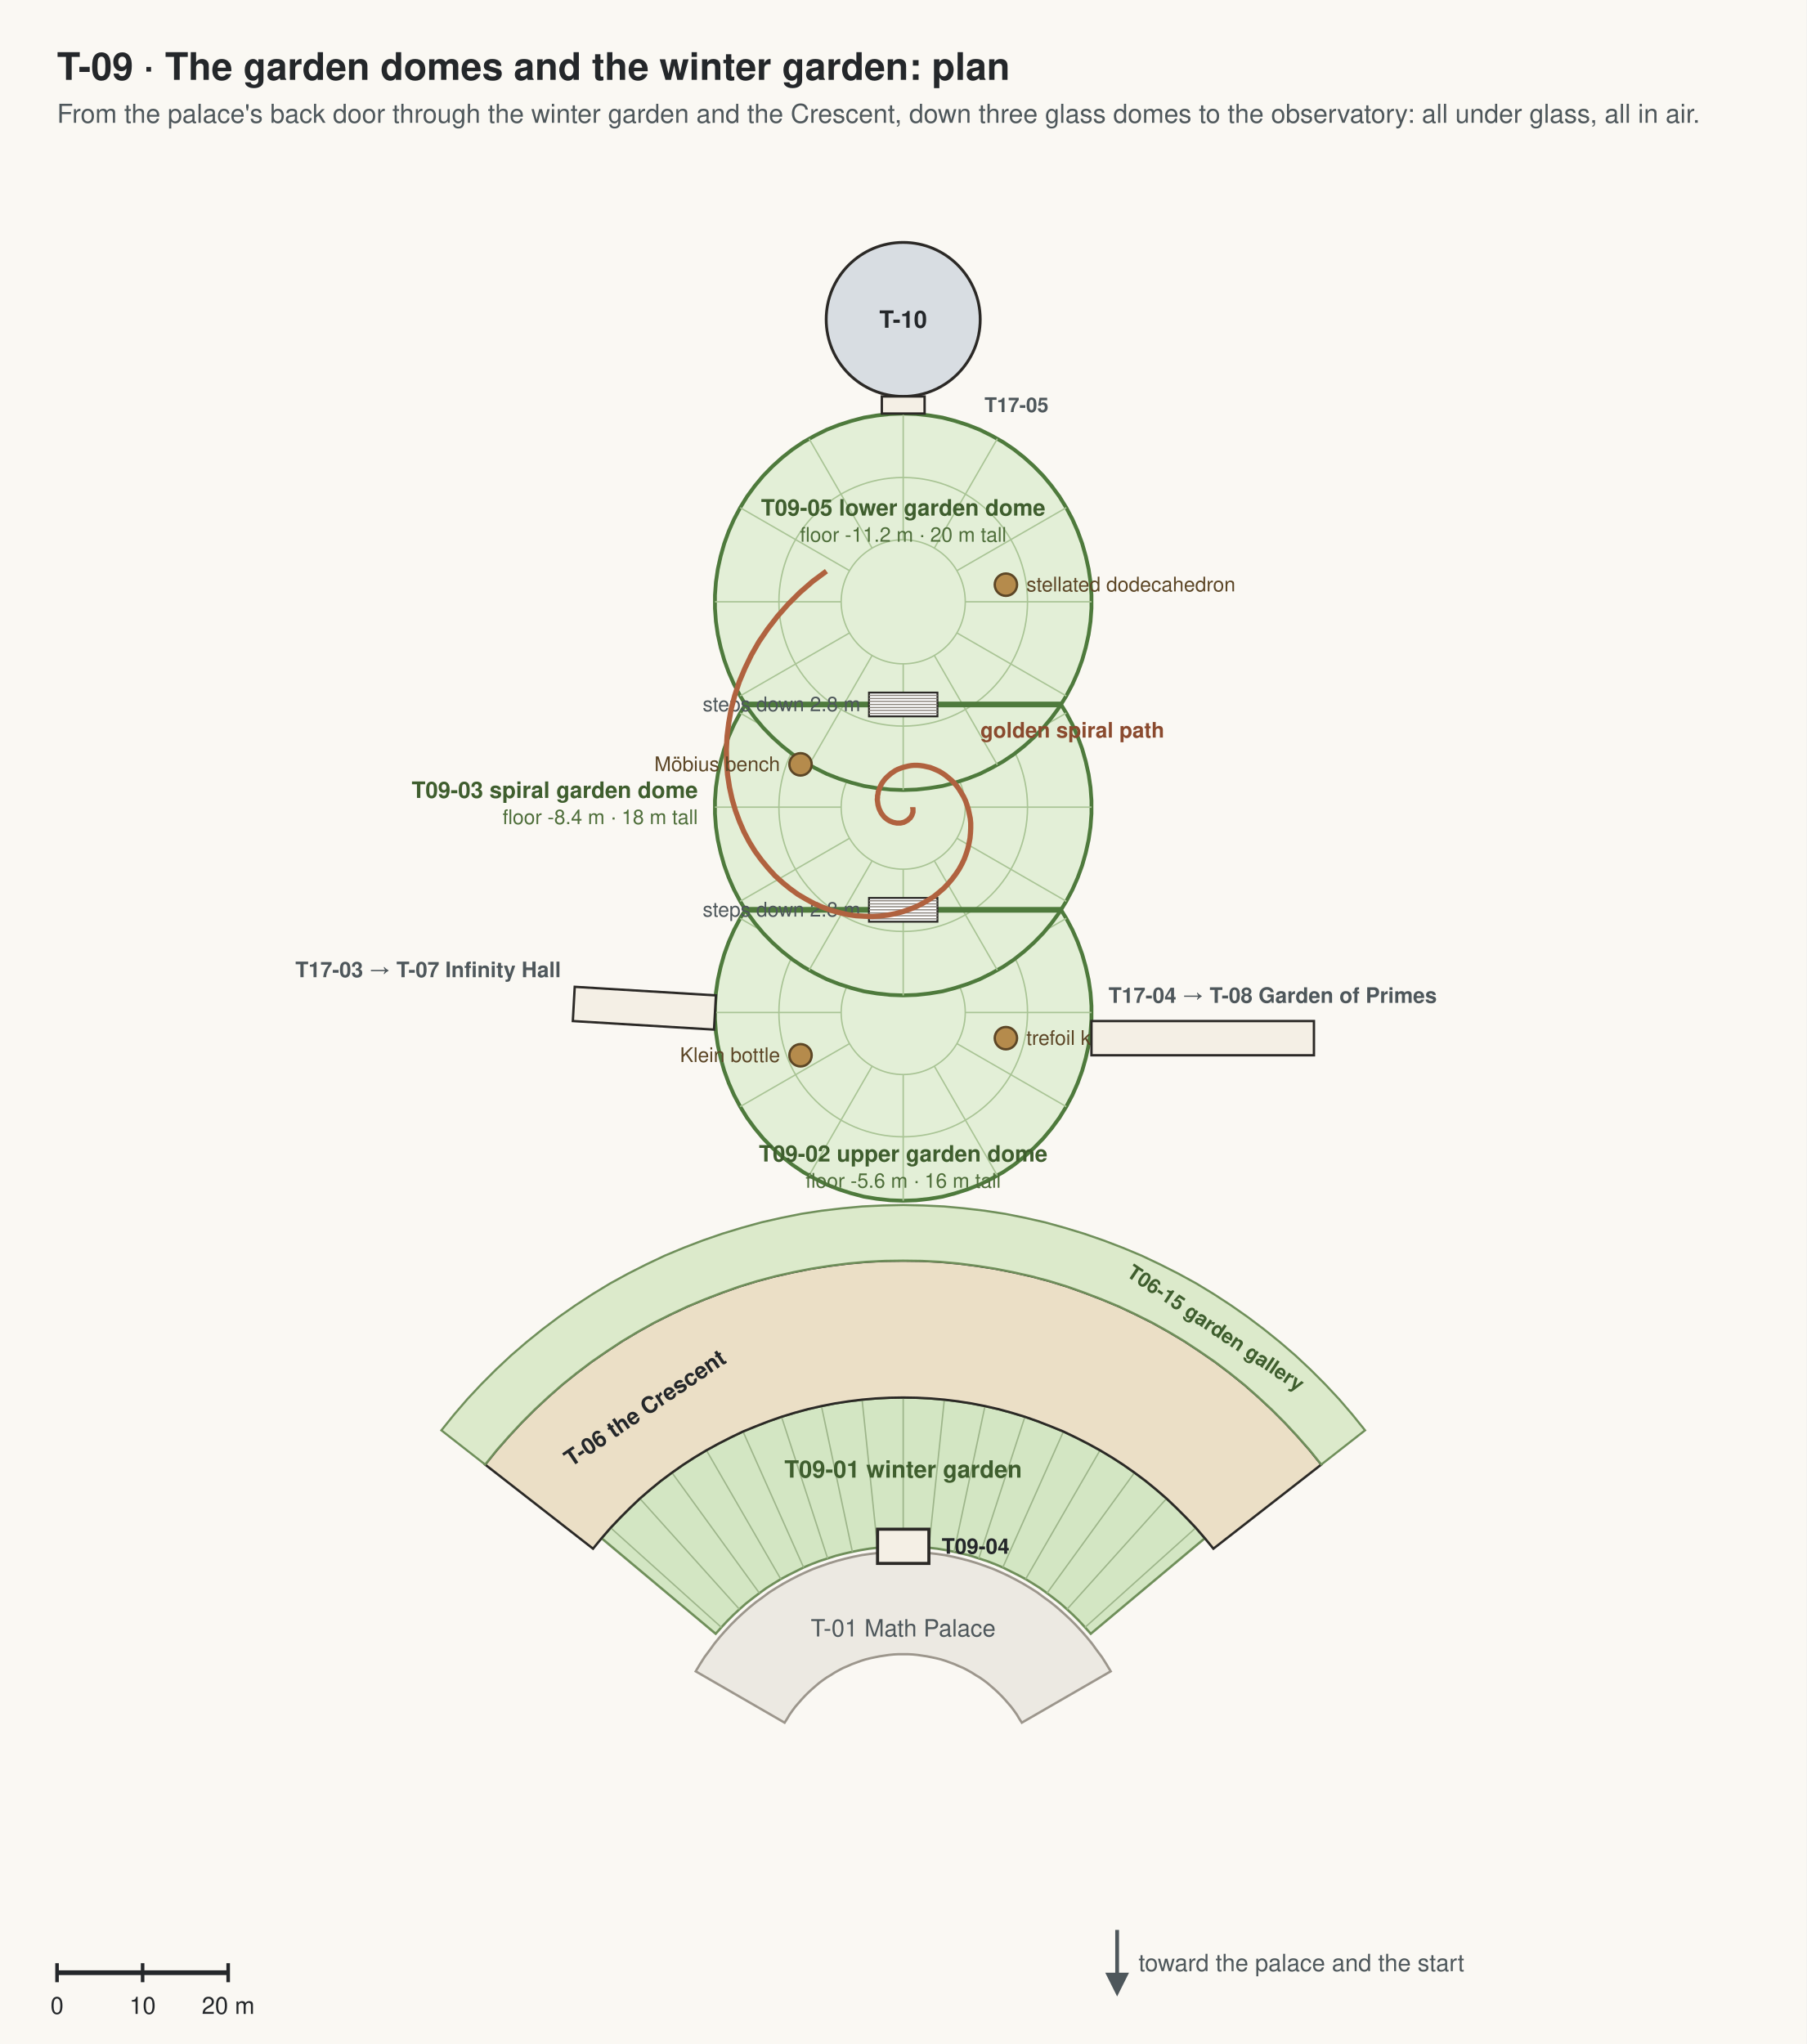
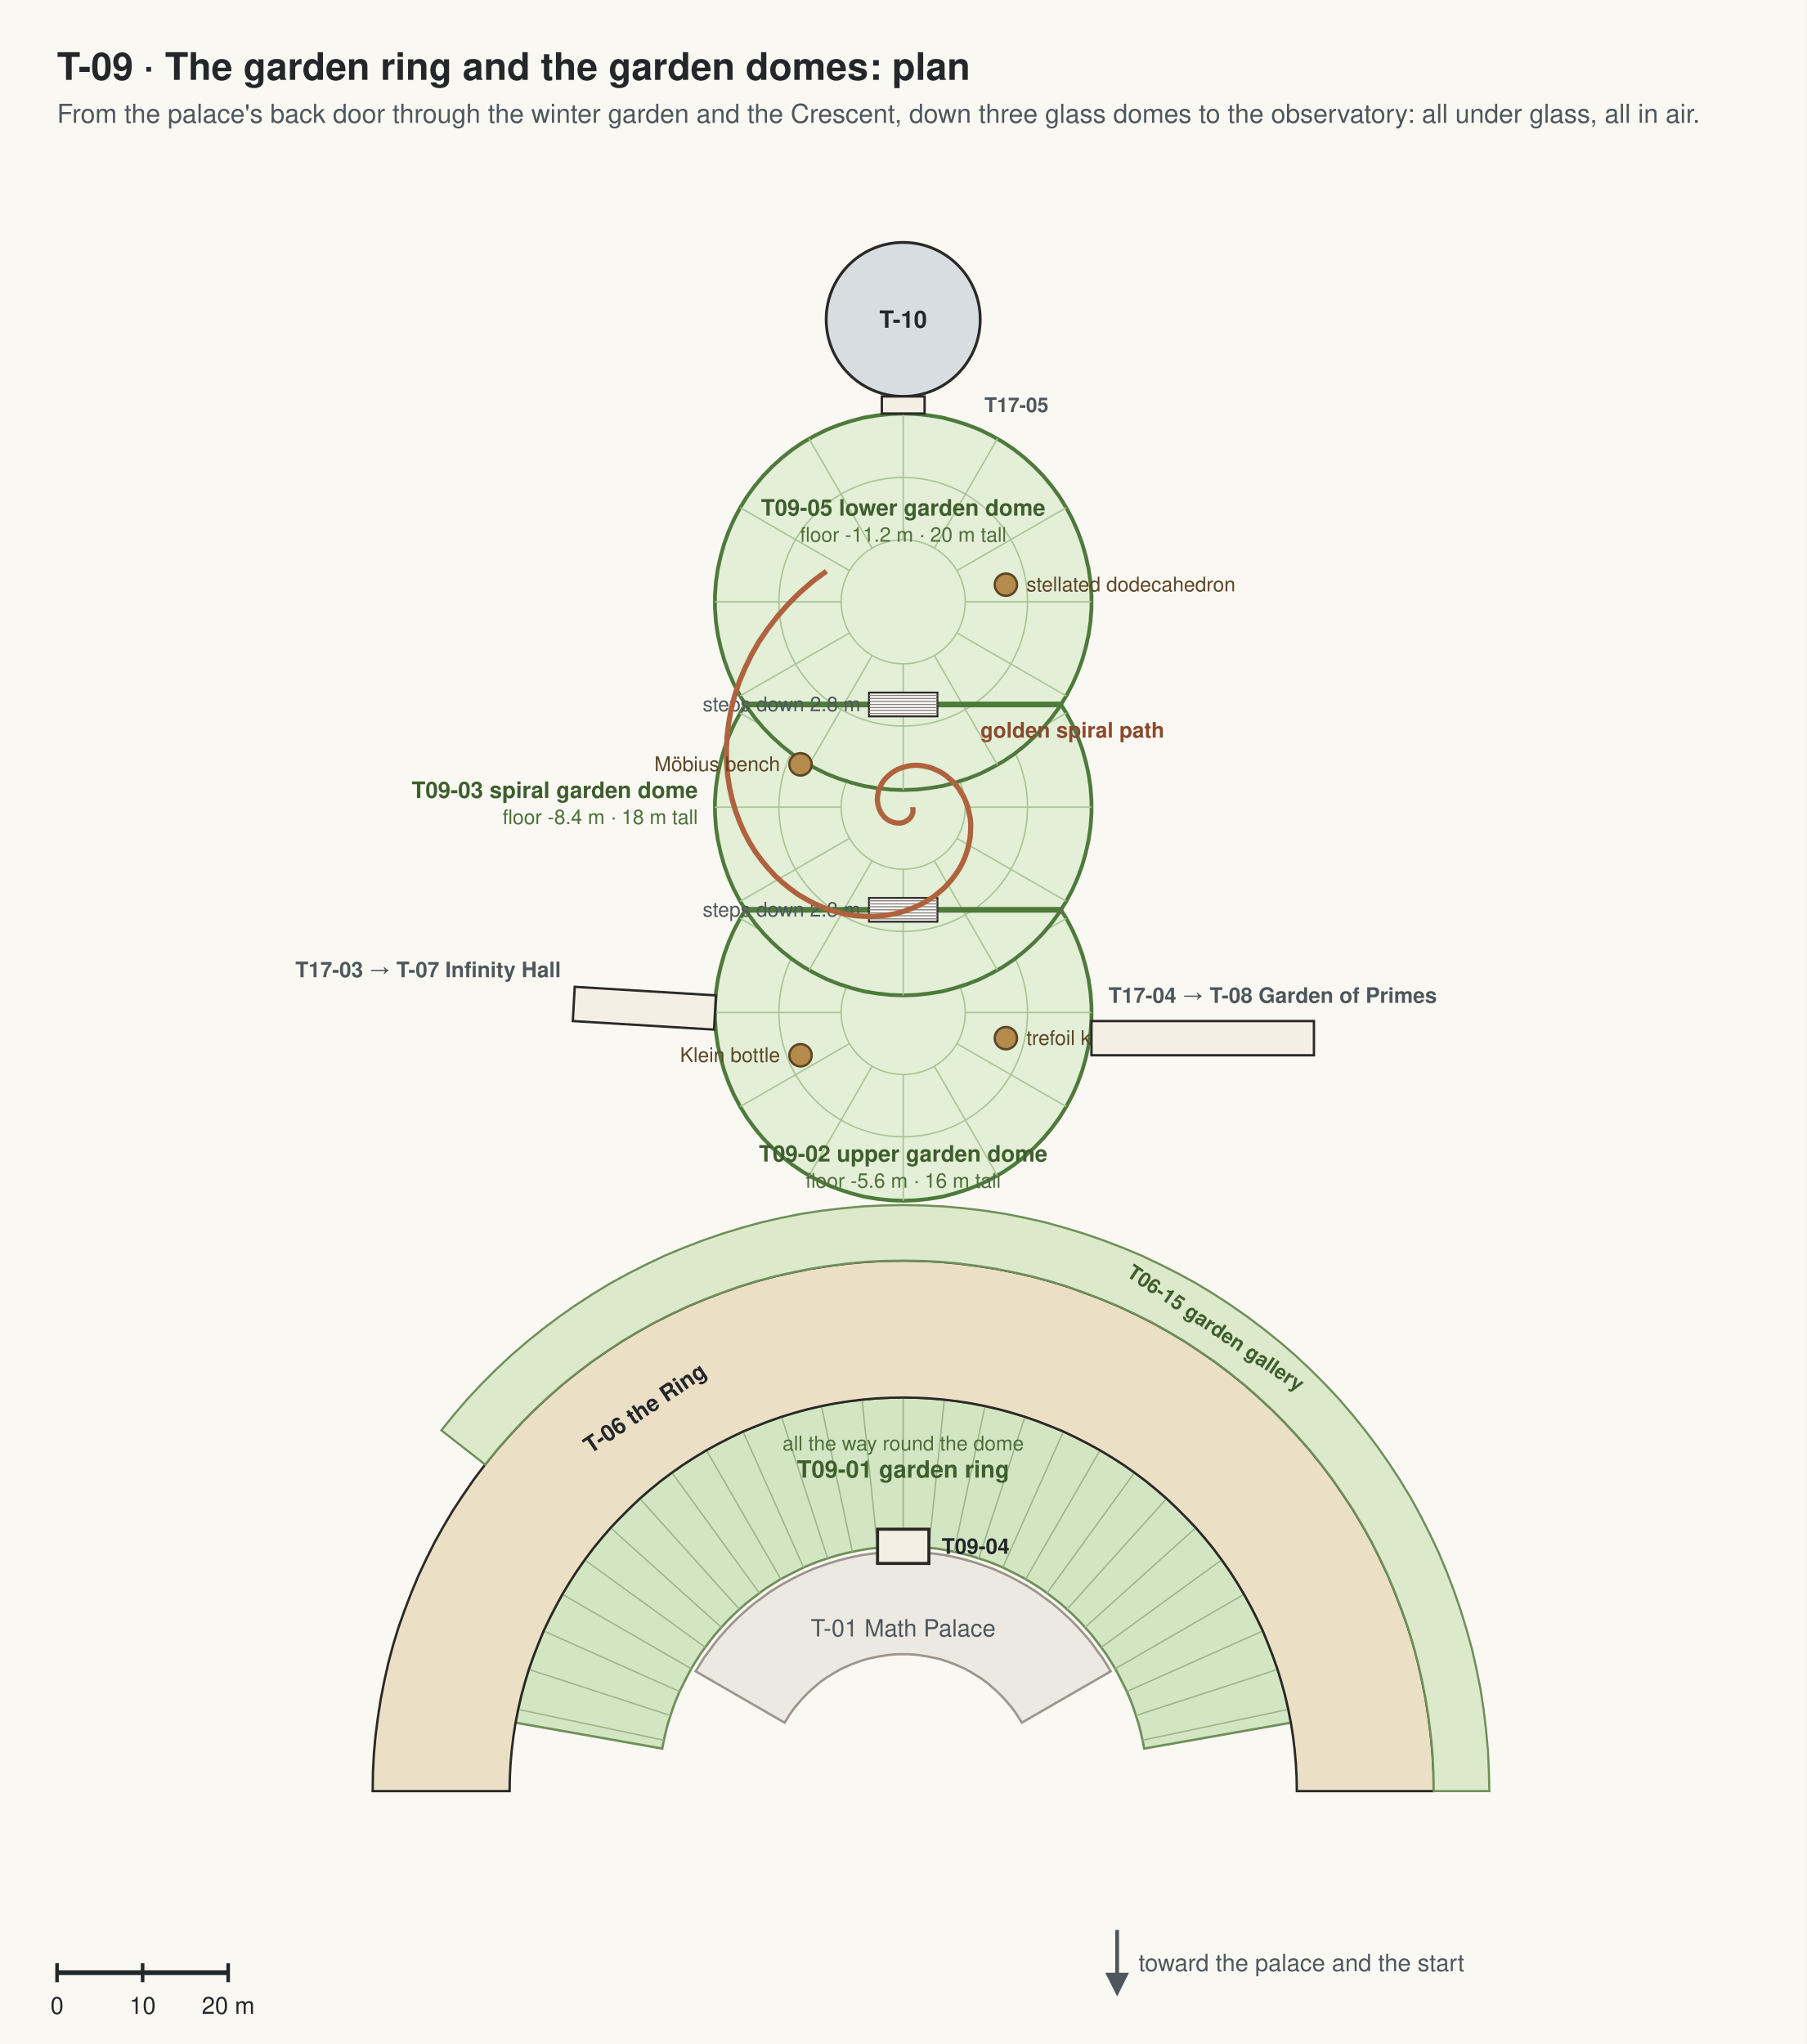
<svg xmlns="http://www.w3.org/2000/svg" viewBox="0 0 760 860" width="760" height="860" font-family="Helvetica, Arial, sans-serif">
  <rect width="760" height="860" fill="#FAF8F3" />
-   <text x="24.0" y="28.0" font-size="16.0" font-weight="700" fill="#24272A" text-anchor="start" dominant-baseline="middle">T-09 · The garden domes and the winter garden: plan</text>
+   <text x="24.0" y="28.0" font-size="16.0" font-weight="700" fill="#24272A" text-anchor="start" dominant-baseline="middle">T-09 · The garden ring and the garden domes: plan</text>
  <text x="24.0" y="48.0" font-size="11.0" font-weight="400" fill="#4E575B" text-anchor="start" dominant-baseline="middle">From the palace's back door through the winter garden and the Crescent, down three glass domes to the observatory: all under glass, all in air.</text>
  <polygon points="292.7,703.2 294.5,700.2 296.4,697.2 298.5,694.4 300.6,691.5 302.8,688.8 305.1,686.2 307.5,683.6 310.0,681.1 312.6,678.7 315.2,676.4 317.9,674.2 320.8,672.1 323.6,670.0 326.6,668.1 329.6,666.3 332.7,664.6 335.8,663.0 339.0,661.5 342.2,660.1 345.5,658.9 348.9,657.7 352.2,656.7 355.6,655.8 359.0,655.0 362.5,654.3 366.0,653.8 369.5,653.4 373.0,653.0 376.5,652.9 380.0,652.8 383.5,652.9 387.0,653.0 390.5,653.4 394.0,653.8 397.5,654.3 401.0,655.0 404.4,655.8 407.8,656.7 411.1,657.7 414.5,658.9 417.8,660.1 421.0,661.5 424.2,663.0 427.3,664.6 430.4,666.3 433.4,668.1 436.4,670.0 439.2,672.1 442.1,674.2 444.8,676.4 447.4,678.7 450.0,681.1 452.5,683.6 454.9,686.2 457.2,688.8 459.4,691.5 461.5,694.4 463.6,697.2 465.5,700.2 467.3,703.2 429.9,724.8 428.8,723.1 427.8,721.4 426.6,719.7 425.4,718.1 424.1,716.6 422.8,715.1 421.4,713.6 420.0,712.2 418.5,710.8 417.0,709.5 415.5,708.2 413.9,707.0 412.2,705.8 410.5,704.8 408.8,703.7 407.0,702.7 405.3,701.8 403.4,701.0 401.6,700.2 399.7,699.5 397.8,698.8 395.9,698.2 393.9,697.7 392.0,697.3 390.0,696.9 388.0,696.6 386.0,696.3 384.0,696.1 382.0,696.0 380.0,696.0 378.0,696.0 376.0,696.1 374.0,696.3 372.0,696.6 370.0,696.9 368.0,697.3 366.1,697.7 364.1,698.2 362.2,698.8 360.3,699.5 358.4,700.2 356.6,701.0 354.7,701.8 353.0,702.7 351.2,703.7 349.5,704.8 347.8,705.8 346.1,707.0 344.5,708.2 343.0,709.5 341.5,710.8 340.0,712.2 338.6,713.6 337.2,715.1 335.9,716.6 334.6,718.1 333.4,719.7 332.2,721.4 331.2,723.1 330.1,724.8" fill="#ECE9E2" stroke="#9C968C" stroke-width="1.0" />
  <text x="380.0" y="685.2" font-size="10.0" font-weight="400" fill="#4E575B" text-anchor="middle" dominant-baseline="middle">T-01 Math Palace</text>
-   <polygon points="253.1,647.2 256.9,642.8 260.9,638.6 265.0,634.5 269.2,630.5 273.6,626.7 278.0,623.1 282.7,619.6 287.4,616.3 292.2,613.2 297.2,610.2 302.3,607.4 307.4,604.8 312.6,602.3 318.0,600.1 323.4,598.0 328.8,596.1 334.4,594.4 339.9,592.9 345.6,591.6 351.2,590.5 357.0,589.6 362.7,588.9 368.4,588.4 374.2,588.1 380.0,588.0 385.8,588.1 391.6,588.4 397.3,588.9 403.0,589.6 408.8,590.5 414.4,591.6 420.1,592.9 425.6,594.4 431.2,596.1 436.6,598.0 442.0,600.1 447.4,602.3 452.6,604.8 457.7,607.4 462.8,610.2 467.8,613.2 472.6,616.3 477.3,619.6 482.0,623.1 486.4,626.7 490.8,630.5 495.0,634.5 499.1,638.6 503.1,642.8 506.9,647.2 458.9,687.4 456.5,684.7 454.1,682.1 451.5,679.5 448.9,677.1 446.2,674.7 443.4,672.5 440.5,670.3 437.6,668.2 434.6,666.3 431.5,664.4 428.3,662.7 425.1,661.1 421.9,659.5 418.6,658.1 415.2,656.8 411.8,655.7 408.4,654.6 404.9,653.7 401.4,652.9 397.9,652.2 394.3,651.6 390.8,651.2 387.2,650.9 383.6,650.7 380.0,650.6 376.4,650.7 372.8,650.9 369.2,651.2 365.7,651.6 362.1,652.2 358.6,652.9 355.1,653.7 351.6,654.6 348.2,655.7 344.8,656.8 341.4,658.1 338.1,659.5 334.9,661.1 331.7,662.7 328.5,664.4 325.4,666.3 322.4,668.2 319.5,670.3 316.6,672.5 313.8,674.7 311.1,677.1 308.5,679.5 305.9,682.1 303.5,684.7 301.1,687.4" fill="#D3E6C3" stroke="#6F8F5A" stroke-width="1.0" />
+   <polygon points="216.9,724.8 218.0,719.2 219.3,713.5 220.8,708.0 222.5,702.4 224.4,697.0 226.5,691.6 228.7,686.2 231.2,681.0 233.8,675.9 236.6,670.8 239.6,665.8 242.7,661.0 246.0,656.3 249.5,651.6 253.1,647.2 256.9,642.8 260.9,638.6 265.0,634.5 269.2,630.5 273.6,626.7 278.0,623.1 282.7,619.6 287.4,616.3 292.2,613.2 297.2,610.2 302.3,607.4 307.4,604.8 312.6,602.3 318.0,600.1 323.4,598.0 328.8,596.1 334.4,594.4 339.9,592.9 345.6,591.6 351.2,590.5 357.0,589.6 362.7,588.9 368.4,588.4 374.2,588.1 380.0,588.0 385.8,588.1 391.6,588.4 397.3,588.9 403.0,589.6 408.8,590.5 414.4,591.6 420.1,592.9 425.6,594.4 431.2,596.1 436.6,598.0 442.0,600.1 447.4,602.3 452.6,604.8 457.7,607.4 462.8,610.2 467.8,613.2 472.6,616.3 477.3,619.6 482.0,623.1 486.4,626.7 490.8,630.5 495.0,634.5 499.1,638.6 503.1,642.8 506.9,647.2 510.5,651.6 514.0,656.3 517.3,661.0 520.4,665.8 523.4,670.8 526.2,675.9 528.8,681.0 531.3,686.2 533.5,691.6 535.6,697.0 537.5,702.4 539.2,708.0 540.7,713.5 542.0,719.2 543.1,724.8 481.4,735.7 480.7,732.2 479.9,728.7 479.0,725.2 477.9,721.8 476.8,718.4 475.5,715.0 474.1,711.7 472.5,708.5 470.9,705.3 469.2,702.1 467.3,699.0 465.4,696.0 463.3,693.1 461.1,690.2 458.9,687.4 456.5,684.7 454.1,682.1 451.5,679.5 448.9,677.1 446.2,674.7 443.4,672.5 440.5,670.3 437.6,668.2 434.6,666.3 431.5,664.4 428.3,662.7 425.1,661.1 421.9,659.5 418.6,658.1 415.2,656.8 411.8,655.7 408.4,654.6 404.9,653.7 401.4,652.9 397.9,652.2 394.3,651.6 390.8,651.2 387.2,650.9 383.6,650.7 380.0,650.6 376.4,650.7 372.8,650.9 369.2,651.2 365.7,651.6 362.1,652.2 358.6,652.9 355.1,653.7 351.6,654.6 348.2,655.7 344.8,656.8 341.4,658.1 338.1,659.5 334.9,661.1 331.7,662.7 328.5,664.4 325.4,666.3 322.4,668.2 319.5,670.3 316.6,672.5 313.8,674.7 311.1,677.1 308.5,679.5 305.9,682.1 303.5,684.7 301.1,687.4 298.9,690.2 296.7,693.1 294.6,696.0 292.7,699.0 290.8,702.1 289.1,705.3 287.5,708.5 285.9,711.7 284.5,715.0 283.2,718.4 282.1,721.8 281.0,725.2 280.1,728.7 279.3,732.2 278.6,735.7" fill="#D3E6C3" stroke="#6F8F5A" stroke-width="1.0" />
+   <polyline points="279.3,732.2 218.0,719.2" fill="none" stroke="#9DB58A" stroke-width="0.6" stroke-linecap="butt" />
+   <polyline points="282.1,721.8 222.5,702.4" fill="none" stroke="#9DB58A" stroke-width="0.6" stroke-linecap="butt" />
+   <polyline points="285.9,711.7 228.7,686.2" fill="none" stroke="#9DB58A" stroke-width="0.6" stroke-linecap="butt" />
+   <polyline points="290.8,702.1 236.6,670.8" fill="none" stroke="#9DB58A" stroke-width="0.6" stroke-linecap="butt" />
+   <polyline points="296.7,693.1 246.0,656.3" fill="none" stroke="#9DB58A" stroke-width="0.6" stroke-linecap="butt" />
  <polyline points="303.5,684.7 256.9,642.8" fill="none" stroke="#9DB58A" stroke-width="0.6" stroke-linecap="butt" />
  <polyline points="311.1,677.1 269.2,630.5" fill="none" stroke="#9DB58A" stroke-width="0.6" stroke-linecap="butt" />
  <polyline points="319.5,670.3 282.7,619.6" fill="none" stroke="#9DB58A" stroke-width="0.6" stroke-linecap="butt" />
  <polyline points="328.5,664.4 297.2,610.2" fill="none" stroke="#9DB58A" stroke-width="0.6" stroke-linecap="butt" />
  <polyline points="338.1,659.5 312.6,602.3" fill="none" stroke="#9DB58A" stroke-width="0.6" stroke-linecap="butt" />
  <polyline points="348.2,655.7 328.8,596.1" fill="none" stroke="#9DB58A" stroke-width="0.6" stroke-linecap="butt" />
  <polyline points="358.6,652.9 345.6,591.6" fill="none" stroke="#9DB58A" stroke-width="0.6" stroke-linecap="butt" />
  <polyline points="369.2,651.2 362.7,588.9" fill="none" stroke="#9DB58A" stroke-width="0.6" stroke-linecap="butt" />
  <polyline points="380.0,650.6 380.0,588.0" fill="none" stroke="#9DB58A" stroke-width="0.6" stroke-linecap="butt" />
  <polyline points="390.8,651.2 397.3,588.9" fill="none" stroke="#9DB58A" stroke-width="0.6" stroke-linecap="butt" />
  <polyline points="401.4,652.9 414.4,591.6" fill="none" stroke="#9DB58A" stroke-width="0.6" stroke-linecap="butt" />
  <polyline points="411.8,655.7 431.2,596.1" fill="none" stroke="#9DB58A" stroke-width="0.6" stroke-linecap="butt" />
  <polyline points="421.9,659.5 447.4,602.3" fill="none" stroke="#9DB58A" stroke-width="0.6" stroke-linecap="butt" />
  <polyline points="431.5,664.4 462.8,610.2" fill="none" stroke="#9DB58A" stroke-width="0.6" stroke-linecap="butt" />
  <polyline points="440.5,670.3 477.3,619.6" fill="none" stroke="#9DB58A" stroke-width="0.6" stroke-linecap="butt" />
  <polyline points="448.9,677.1 490.8,630.5" fill="none" stroke="#9DB58A" stroke-width="0.6" stroke-linecap="butt" />
  <polyline points="456.5,684.7 503.1,642.8" fill="none" stroke="#9DB58A" stroke-width="0.6" stroke-linecap="butt" />
-   <text x="380.0" y="618.2" font-size="10.0" font-weight="700" fill="#3F5E2E" text-anchor="middle" dominant-baseline="middle">T09-01 winter garden</text>
-   <polygon points="204.1,616.2 209.0,610.1 214.1,604.3 219.4,598.6 225.0,593.0 230.7,587.7 236.5,582.6 242.6,577.7 248.8,573.0 255.2,568.6 261.7,564.3 268.4,560.3 275.2,556.5 282.2,553.0 289.2,549.7 296.4,546.7 303.7,543.9 311.0,541.3 318.5,539.0 326.0,537.0 333.6,535.3 341.2,533.8 348.9,532.6 356.7,531.6 364.4,530.9 372.2,530.5 380.0,530.4 387.8,530.5 395.6,530.9 403.3,531.6 411.1,532.6 418.8,533.8 426.4,535.3 434.0,537.0 441.5,539.0 449.0,541.3 456.3,543.9 463.6,546.7 470.8,549.7 477.8,553.0 484.8,556.5 491.6,560.3 498.3,564.3 504.8,568.6 511.2,573.0 517.4,577.7 523.5,582.6 529.3,587.7 535.0,593.0 540.6,598.6 545.9,604.3 551.0,610.1 555.9,616.2 510.5,651.6 506.9,647.2 503.1,642.8 499.1,638.6 495.0,634.5 490.8,630.5 486.4,626.7 482.0,623.1 477.3,619.6 472.6,616.3 467.8,613.2 462.8,610.2 457.7,607.4 452.6,604.8 447.4,602.3 442.0,600.1 436.6,598.0 431.2,596.1 425.6,594.4 420.1,592.9 414.4,591.6 408.8,590.5 403.0,589.6 397.3,588.9 391.6,588.4 385.8,588.1 380.0,588.0 374.2,588.1 368.4,588.4 362.7,588.9 357.0,589.6 351.2,590.5 345.6,591.6 339.9,592.9 334.4,594.4 328.8,596.1 323.4,598.0 318.0,600.1 312.6,602.3 307.4,604.8 302.3,607.4 297.2,610.2 292.2,613.2 287.4,616.3 282.7,619.6 278.0,623.1 273.6,626.7 269.2,630.5 265.0,634.5 260.9,638.6 256.9,642.8 253.1,647.2 249.5,651.6" fill="#EBDFC6" stroke="#2B2926" stroke-width="1.0" />
-   <text x="271.3" y="592.4" font-size="9.5" font-weight="700" fill="#24272A" text-anchor="middle" dominant-baseline="middle" transform="rotate(-34.0 271.3 592.4)">T-06 the Crescent</text>
-   <polygon points="185.7,601.8 191.1,595.1 196.7,588.6 202.6,582.3 208.7,576.2 215.0,570.3 221.5,564.7 228.2,559.3 235.1,554.1 242.1,549.2 249.3,544.5 256.7,540.0 264.2,535.9 271.9,532.0 279.7,528.3 287.6,525.0 295.7,521.9 303.8,519.1 312.0,516.6 320.3,514.3 328.7,512.4 337.2,510.7 345.7,509.4 354.2,508.4 362.8,507.6 371.4,507.2 380.0,507.0 388.6,507.2 397.2,507.6 405.8,508.4 414.3,509.4 422.8,510.7 431.3,512.4 439.7,514.3 448.0,516.6 456.2,519.1 464.3,521.9 472.4,525.0 480.3,528.3 488.1,532.0 495.8,535.9 503.3,540.0 510.7,544.5 517.9,549.2 524.9,554.1 531.8,559.3 538.5,564.7 545.0,570.3 551.3,576.2 557.4,582.3 563.3,588.6 568.9,595.1 574.3,601.8 555.9,616.2 551.0,610.1 545.9,604.3 540.6,598.6 535.0,593.0 529.3,587.7 523.5,582.6 517.4,577.7 511.2,573.0 504.8,568.6 498.3,564.3 491.6,560.3 484.8,556.5 477.8,553.0 470.8,549.7 463.6,546.7 456.3,543.9 449.0,541.3 441.5,539.0 434.0,537.0 426.4,535.3 418.8,533.8 411.1,532.6 403.3,531.6 395.6,530.9 387.8,530.5 380.0,530.4 372.2,530.5 364.4,530.9 356.7,531.6 348.9,532.6 341.2,533.8 333.6,535.3 326.0,537.0 318.5,539.0 311.0,541.3 303.7,543.9 296.4,546.7 289.2,549.7 282.2,553.0 275.2,556.5 268.4,560.3 261.7,564.3 255.2,568.6 248.8,573.0 242.6,577.7 236.5,582.6 230.7,587.7 225.0,593.0 219.4,598.6 214.1,604.3 209.0,610.1 204.1,616.2" fill="#DCEACB" stroke="#6F8F5A" stroke-width="0.9" />
+   <polyline points="463.3,693.1 514.0,656.3" fill="none" stroke="#9DB58A" stroke-width="0.6" stroke-linecap="butt" />
+   <polyline points="469.2,702.1 523.4,670.8" fill="none" stroke="#9DB58A" stroke-width="0.6" stroke-linecap="butt" />
+   <polyline points="474.1,711.7 531.3,686.2" fill="none" stroke="#9DB58A" stroke-width="0.6" stroke-linecap="butt" />
+   <polyline points="477.9,721.8 537.5,702.4" fill="none" stroke="#9DB58A" stroke-width="0.6" stroke-linecap="butt" />
+   <polyline points="480.7,732.2 542.0,719.2" fill="none" stroke="#9DB58A" stroke-width="0.6" stroke-linecap="butt" />
+   <text x="380.0" y="618.2" font-size="10.0" font-weight="700" fill="#3F5E2E" text-anchor="middle" dominant-baseline="middle">T09-01 garden ring</text>
+   <text x="380.0" y="607.4" font-size="8.5" font-weight="400" fill="#4E6E3A" text-anchor="middle" dominant-baseline="middle">all the way round the dome</text>
+   <polygon points="156.8,753.6 156.9,745.8 157.3,738.0 158.0,730.3 159.0,722.5 160.2,714.8 161.7,707.2 163.4,699.6 165.4,692.1 167.7,684.6 170.3,677.3 173.1,670.0 176.1,662.8 179.4,655.8 182.9,648.8 186.7,642.0 190.7,635.3 195.0,628.8 199.4,622.4 204.1,616.2 209.0,610.1 214.1,604.3 219.4,598.6 225.0,593.0 230.7,587.7 236.5,582.6 242.6,577.7 248.8,573.0 255.2,568.6 261.7,564.3 268.4,560.3 275.2,556.5 282.2,553.0 289.2,549.7 296.4,546.7 303.7,543.9 311.0,541.3 318.5,539.0 326.0,537.0 333.6,535.3 341.2,533.8 348.9,532.6 356.7,531.6 364.4,530.9 372.2,530.5 380.0,530.4 387.8,530.5 395.6,530.9 403.3,531.6 411.1,532.6 418.8,533.8 426.4,535.3 434.0,537.0 441.5,539.0 449.0,541.3 456.3,543.9 463.6,546.7 470.8,549.7 477.8,553.0 484.8,556.5 491.6,560.3 498.3,564.3 504.8,568.6 511.2,573.0 517.4,577.7 523.5,582.6 529.3,587.7 535.0,593.0 540.6,598.6 545.9,604.3 551.0,610.1 555.9,616.2 560.6,622.4 565.0,628.8 569.3,635.3 573.3,642.0 577.1,648.8 580.6,655.8 583.9,662.8 586.9,670.0 589.7,677.3 592.3,684.6 594.6,692.1 596.6,699.6 598.3,707.2 599.8,714.8 601.0,722.5 602.0,730.3 602.7,738.0 603.1,745.8 603.2,753.6 545.6,753.6 545.5,747.8 545.2,742.0 544.7,736.3 544.0,730.6 543.1,724.8 542.0,719.2 540.7,713.5 539.2,708.0 537.5,702.4 535.6,697.0 533.5,691.6 531.3,686.2 528.8,681.0 526.2,675.9 523.4,670.8 520.4,665.8 517.3,661.0 514.0,656.3 510.5,651.6 506.9,647.2 503.1,642.8 499.1,638.6 495.0,634.5 490.8,630.5 486.4,626.7 482.0,623.1 477.3,619.6 472.6,616.3 467.8,613.2 462.8,610.2 457.7,607.4 452.6,604.8 447.4,602.3 442.0,600.1 436.6,598.0 431.2,596.1 425.6,594.4 420.1,592.9 414.4,591.6 408.8,590.5 403.0,589.6 397.3,588.9 391.6,588.4 385.8,588.1 380.0,588.0 374.2,588.1 368.4,588.4 362.7,588.9 357.0,589.6 351.2,590.5 345.6,591.6 339.9,592.9 334.4,594.4 328.8,596.1 323.4,598.0 318.0,600.1 312.6,602.3 307.4,604.8 302.3,607.4 297.2,610.2 292.2,613.2 287.4,616.3 282.7,619.6 278.0,623.1 273.6,626.7 269.2,630.5 265.0,634.5 260.9,638.6 256.9,642.8 253.1,647.2 249.5,651.6 246.0,656.3 242.7,661.0 239.6,665.8 236.6,670.8 233.8,675.9 231.2,681.0 228.7,686.2 226.5,691.6 224.4,697.0 222.5,702.4 220.8,708.0 219.3,713.5 218.0,719.2 216.9,724.8 216.0,730.6 215.3,736.3 214.8,742.0 214.5,747.8 214.4,753.6" fill="#EBDFC6" stroke="#2B2926" stroke-width="1.0" />
+   <text x="271.3" y="592.4" font-size="9.5" font-weight="700" fill="#24272A" text-anchor="middle" dominant-baseline="middle" transform="rotate(-34.0 271.3 592.4)">T-06 the Ring</text>
+   <polygon points="185.7,601.8 191.1,595.1 196.7,588.6 202.6,582.3 208.7,576.2 215.0,570.3 221.5,564.7 228.2,559.3 235.1,554.1 242.1,549.2 249.3,544.5 256.7,540.0 264.2,535.9 271.9,532.0 279.7,528.3 287.6,525.0 295.7,521.9 303.8,519.1 312.0,516.6 320.3,514.3 328.7,512.4 337.2,510.7 345.7,509.4 354.2,508.4 362.8,507.6 371.4,507.2 380.0,507.0 388.6,507.2 397.2,507.6 405.8,508.4 414.3,509.4 422.8,510.7 431.3,512.4 439.7,514.3 448.0,516.6 456.2,519.1 464.3,521.9 472.4,525.0 480.3,528.3 488.1,532.0 495.8,535.9 503.3,540.0 510.7,544.5 517.9,549.2 524.9,554.1 531.8,559.3 538.5,564.7 545.0,570.3 551.3,576.2 557.4,582.3 563.3,588.6 568.9,595.1 574.3,601.8 579.5,608.7 584.4,615.7 589.1,622.9 593.6,630.3 597.7,637.8 601.6,645.5 605.3,653.3 608.6,661.2 611.7,669.3 614.5,677.4 617.0,685.6 619.3,693.9 621.2,702.3 622.9,710.8 624.2,719.3 625.2,727.8 626.0,736.4 626.4,745.0 626.6,753.6 603.2,753.6 603.1,745.8 602.7,738.0 602.0,730.3 601.0,722.5 599.8,714.8 598.3,707.2 596.6,699.6 594.6,692.1 592.3,684.6 589.7,677.3 586.9,670.0 583.9,662.8 580.6,655.8 577.1,648.8 573.3,642.0 569.3,635.3 565.0,628.8 560.6,622.4 555.9,616.2 551.0,610.1 545.9,604.3 540.6,598.6 535.0,593.0 529.3,587.7 523.5,582.6 517.4,577.7 511.2,573.0 504.8,568.6 498.3,564.3 491.6,560.3 484.8,556.5 477.8,553.0 470.8,549.7 463.6,546.7 456.3,543.9 449.0,541.3 441.5,539.0 434.0,537.0 426.4,535.3 418.8,533.8 411.1,532.6 403.3,531.6 395.6,530.9 387.8,530.5 380.0,530.4 372.2,530.5 364.4,530.9 356.7,531.6 348.9,532.6 341.2,533.8 333.6,535.3 326.0,537.0 318.5,539.0 311.0,541.3 303.7,543.9 296.4,546.7 289.2,549.7 282.2,553.0 275.2,556.5 268.4,560.3 261.7,564.3 255.2,568.6 248.8,573.0 242.6,577.7 236.5,582.6 230.7,587.7 225.0,593.0 219.4,598.6 214.1,604.3 209.0,610.1 204.1,616.2" fill="#DCEACB" stroke="#6F8F5A" stroke-width="0.9" />
  <text x="511.5" y="558.7" font-size="8.5" font-weight="700" fill="#3F5E2E" text-anchor="middle" dominant-baseline="middle" transform="rotate(34.0 511.5 558.7)">T06-15 garden gallery</text>
  <polygon points="369.2,657.8 390.8,657.8 390.8,643.4 369.2,643.4" fill="#F4EFE5" stroke="#2B2926" stroke-width="1.3" />
  <text x="396.2" y="650.6" font-size="9.0" font-weight="700" fill="#24272A" text-anchor="start" dominant-baseline="middle">T09-04</text>
  <polygon points="380.0,505.2 385.5,505.0 391.0,504.4 396.5,503.5 401.8,502.1 407.1,500.4 412.2,498.4 417.2,495.9 422.0,493.2 426.6,490.1 430.9,486.7 435.0,483.0 438.9,479.0 442.4,474.8 445.7,470.3 448.6,465.6 451.2,460.7 453.4,455.7 455.3,450.5 456.8,445.2 458.0,439.8 458.8,434.3 459.2,428.8 459.2,423.2 458.8,417.7 458.0,412.2 456.8,406.8 455.3,401.5 453.4,396.3 451.2,391.3 448.6,386.4 445.7,381.7 442.4,377.2 438.9,373.0 435.0,369.0 430.9,365.3 426.6,361.9 422.0,358.8 417.2,356.1 412.2,353.6 407.1,351.6 401.8,349.9 396.5,348.5 391.0,347.6 385.5,347.0 380.0,346.8 374.5,347.0 369.0,347.6 363.5,348.5 358.2,349.9 352.9,351.6 347.8,353.6 342.8,356.1 338.0,358.8 333.4,361.9 329.1,365.3 325.0,369.0 321.1,373.0 317.6,377.2 314.3,381.7 311.4,386.4 308.8,391.3 306.6,396.3 304.7,401.5 303.2,406.8 302.0,412.2 301.2,417.7 300.8,423.2 300.8,428.8 301.2,434.3 302.0,439.8 303.2,445.2 304.7,450.5 306.6,455.7 308.8,460.7 311.4,465.6 314.3,470.3 317.6,474.8 321.1,479.0 325.0,483.0 329.1,486.7 333.4,490.1 338.0,493.2 342.8,495.9 347.8,498.4 352.9,500.4 358.2,502.1 363.5,503.5 369.0,504.4 374.5,505.0" fill="#E3EFD7" stroke="#4E7A3C" stroke-width="1.6" />
  <circle cx="380.0" cy="426.0" r="26.1" fill="none" stroke="#A9C495" stroke-width="0.6" />
  <circle cx="380.0" cy="426.0" r="52.3" fill="none" stroke="#A9C495" stroke-width="0.6" />
  <polyline points="380.0,452.1 380.0,505.2" fill="none" stroke="#A9C495" stroke-width="0.6" stroke-linecap="butt" />
  <polyline points="393.1,448.6 419.6,494.6" fill="none" stroke="#A9C495" stroke-width="0.6" stroke-linecap="butt" />
  <polyline points="402.6,439.1 448.6,465.6" fill="none" stroke="#A9C495" stroke-width="0.6" stroke-linecap="butt" />
  <polyline points="406.1,426.0 459.2,426.0" fill="none" stroke="#A9C495" stroke-width="0.6" stroke-linecap="butt" />
  <polyline points="402.6,412.9 448.6,386.4" fill="none" stroke="#A9C495" stroke-width="0.6" stroke-linecap="butt" />
  <polyline points="393.1,403.4 419.6,357.4" fill="none" stroke="#A9C495" stroke-width="0.6" stroke-linecap="butt" />
  <polyline points="380.0,399.9 380.0,346.8" fill="none" stroke="#A9C495" stroke-width="0.6" stroke-linecap="butt" />
  <polyline points="366.9,403.4 340.4,357.4" fill="none" stroke="#A9C495" stroke-width="0.6" stroke-linecap="butt" />
  <polyline points="357.4,412.9 311.4,386.4" fill="none" stroke="#A9C495" stroke-width="0.6" stroke-linecap="butt" />
  <polyline points="353.9,426.0 300.8,426.0" fill="none" stroke="#A9C495" stroke-width="0.6" stroke-linecap="butt" />
  <polyline points="357.4,439.1 311.4,465.6" fill="none" stroke="#A9C495" stroke-width="0.6" stroke-linecap="butt" />
  <polyline points="366.9,448.6 340.4,494.6" fill="none" stroke="#A9C495" stroke-width="0.6" stroke-linecap="butt" />
  <text x="380.0" y="485.4" font-size="9.5" font-weight="700" fill="#3F5E2E" text-anchor="middle" dominant-baseline="middle">T09-02 upper garden dome</text>
  <text x="380.0" y="496.9" font-size="8.5" font-weight="400" fill="#4E6E3A" text-anchor="middle" dominant-baseline="middle">floor -5.6 m · 16 m tall</text>
  <polygon points="380.0,418.8 385.5,418.6 391.0,418.0 396.5,417.1 401.8,415.7 407.1,414.0 412.2,412.0 417.2,409.5 422.0,406.8 426.6,403.7 430.9,400.3 435.0,396.6 438.9,392.6 442.4,388.4 445.7,383.9 448.6,379.2 451.2,374.3 453.4,369.3 455.3,364.1 456.8,358.8 458.0,353.4 458.8,347.9 459.2,342.4 459.2,336.8 458.8,331.3 458.0,325.8 456.8,320.4 455.3,315.1 453.4,309.9 451.2,304.9 448.6,300.0 445.7,295.3 442.4,290.8 438.9,286.6 435.0,282.6 430.9,278.9 426.6,275.5 422.0,272.4 417.2,269.7 412.2,267.2 407.1,265.2 401.8,263.5 396.5,262.1 391.0,261.2 385.5,260.6 380.0,260.4 374.5,260.6 369.0,261.2 363.5,262.1 358.2,263.5 352.9,265.2 347.8,267.2 342.8,269.7 338.0,272.4 333.4,275.5 329.1,278.9 325.0,282.6 321.1,286.6 317.6,290.8 314.3,295.3 311.4,300.0 308.8,304.9 306.6,309.9 304.7,315.1 303.2,320.4 302.0,325.8 301.2,331.3 300.8,336.8 300.8,342.4 301.2,347.9 302.0,353.4 303.2,358.8 304.7,364.1 306.6,369.3 308.8,374.3 311.4,379.2 314.3,383.9 317.6,388.4 321.1,392.6 325.0,396.6 329.1,400.3 333.4,403.7 338.0,406.8 342.8,409.5 347.8,412.0 352.9,414.0 358.2,415.7 363.5,417.1 369.0,418.0 374.5,418.6" fill="#E3EFD7" stroke="#4E7A3C" stroke-width="1.6" />
  <circle cx="380.0" cy="339.6" r="26.1" fill="none" stroke="#A9C495" stroke-width="0.6" />
  <circle cx="380.0" cy="339.6" r="52.3" fill="none" stroke="#A9C495" stroke-width="0.6" />
  <polyline points="380.0,365.7 380.0,418.8" fill="none" stroke="#A9C495" stroke-width="0.6" stroke-linecap="butt" />
  <polyline points="393.1,362.2 419.6,408.2" fill="none" stroke="#A9C495" stroke-width="0.6" stroke-linecap="butt" />
  <polyline points="402.6,352.7 448.6,379.2" fill="none" stroke="#A9C495" stroke-width="0.6" stroke-linecap="butt" />
  <polyline points="406.1,339.6 459.2,339.6" fill="none" stroke="#A9C495" stroke-width="0.6" stroke-linecap="butt" />
  <polyline points="402.6,326.5 448.6,300.0" fill="none" stroke="#A9C495" stroke-width="0.6" stroke-linecap="butt" />
  <polyline points="393.1,317.0 419.6,271.0" fill="none" stroke="#A9C495" stroke-width="0.6" stroke-linecap="butt" />
  <polyline points="380.0,313.5 380.0,260.4" fill="none" stroke="#A9C495" stroke-width="0.6" stroke-linecap="butt" />
  <polyline points="366.9,317.0 340.4,271.0" fill="none" stroke="#A9C495" stroke-width="0.6" stroke-linecap="butt" />
  <polyline points="357.4,326.5 311.4,300.0" fill="none" stroke="#A9C495" stroke-width="0.6" stroke-linecap="butt" />
  <polyline points="353.9,339.6 300.8,339.6" fill="none" stroke="#A9C495" stroke-width="0.6" stroke-linecap="butt" />
  <polyline points="357.4,352.7 311.4,379.2" fill="none" stroke="#A9C495" stroke-width="0.6" stroke-linecap="butt" />
  <polyline points="366.9,362.2 340.4,408.2" fill="none" stroke="#A9C495" stroke-width="0.6" stroke-linecap="butt" />
  <text x="293.6" y="332.4" font-size="9.5" font-weight="700" fill="#3F5E2E" text-anchor="end" dominant-baseline="middle">T09-03 spiral garden dome</text>
  <text x="293.6" y="343.9" font-size="8.5" font-weight="400" fill="#4E6E3A" text-anchor="end" dominant-baseline="middle">floor -8.4 m · 18 m tall</text>
  <polygon points="380.0,332.4 385.5,332.2 391.0,331.6 396.5,330.7 401.8,329.3 407.1,327.6 412.2,325.6 417.2,323.1 422.0,320.4 426.6,317.3 430.9,313.9 435.0,310.2 438.9,306.2 442.4,302.0 445.7,297.5 448.6,292.8 451.2,287.9 453.4,282.9 455.3,277.7 456.8,272.4 458.0,267.0 458.8,261.5 459.2,256.0 459.2,250.4 458.8,244.9 458.0,239.4 456.8,234.0 455.3,228.7 453.4,223.5 451.2,218.5 448.6,213.6 445.7,208.9 442.4,204.4 438.9,200.2 435.0,196.2 430.9,192.5 426.6,189.1 422.0,186.0 417.2,183.3 412.2,180.8 407.1,178.8 401.8,177.1 396.5,175.7 391.0,174.8 385.5,174.2 380.0,174.0 374.5,174.2 369.0,174.8 363.5,175.7 358.2,177.1 352.9,178.8 347.8,180.8 342.8,183.3 338.0,186.0 333.4,189.1 329.1,192.5 325.0,196.2 321.1,200.2 317.6,204.4 314.3,208.9 311.4,213.6 308.8,218.5 306.6,223.5 304.7,228.7 303.2,234.0 302.0,239.4 301.2,244.9 300.8,250.4 300.8,256.0 301.2,261.5 302.0,267.0 303.2,272.4 304.7,277.7 306.6,282.9 308.8,287.9 311.4,292.8 314.3,297.5 317.6,302.0 321.1,306.2 325.0,310.2 329.1,313.9 333.4,317.3 338.0,320.4 342.8,323.1 347.8,325.6 352.9,327.6 358.2,329.3 363.5,330.7 369.0,331.6 374.5,332.2" fill="#E3EFD7" stroke="#4E7A3C" stroke-width="1.6" />
  <circle cx="380.0" cy="253.2" r="26.1" fill="none" stroke="#A9C495" stroke-width="0.6" />
  <circle cx="380.0" cy="253.2" r="52.3" fill="none" stroke="#A9C495" stroke-width="0.6" />
  <polyline points="380.0,279.3 380.0,332.4" fill="none" stroke="#A9C495" stroke-width="0.6" stroke-linecap="butt" />
  <polyline points="393.1,275.8 419.6,321.8" fill="none" stroke="#A9C495" stroke-width="0.6" stroke-linecap="butt" />
  <polyline points="402.6,266.3 448.6,292.8" fill="none" stroke="#A9C495" stroke-width="0.6" stroke-linecap="butt" />
  <polyline points="406.1,253.2 459.2,253.2" fill="none" stroke="#A9C495" stroke-width="0.6" stroke-linecap="butt" />
  <polyline points="402.6,240.1 448.6,213.6" fill="none" stroke="#A9C495" stroke-width="0.6" stroke-linecap="butt" />
  <polyline points="393.1,230.6 419.6,184.6" fill="none" stroke="#A9C495" stroke-width="0.6" stroke-linecap="butt" />
  <polyline points="380.0,227.1 380.0,174.0" fill="none" stroke="#A9C495" stroke-width="0.6" stroke-linecap="butt" />
  <polyline points="366.9,230.6 340.4,184.6" fill="none" stroke="#A9C495" stroke-width="0.6" stroke-linecap="butt" />
  <polyline points="357.4,240.1 311.4,213.6" fill="none" stroke="#A9C495" stroke-width="0.6" stroke-linecap="butt" />
  <polyline points="353.9,253.2 300.8,253.2" fill="none" stroke="#A9C495" stroke-width="0.6" stroke-linecap="butt" />
  <polyline points="357.4,266.3 311.4,292.8" fill="none" stroke="#A9C495" stroke-width="0.6" stroke-linecap="butt" />
  <polyline points="366.9,275.8 340.4,321.8" fill="none" stroke="#A9C495" stroke-width="0.6" stroke-linecap="butt" />
  <text x="380.0" y="213.6" font-size="9.5" font-weight="700" fill="#3F5E2E" text-anchor="middle" dominant-baseline="middle">T09-05 lower garden dome</text>
  <text x="380.0" y="225.1" font-size="8.5" font-weight="400" fill="#4E6E3A" text-anchor="middle" dominant-baseline="middle">floor -11.2 m · 20 m tall</text>
  <polyline points="313.6,382.8 446.4,382.8" fill="none" stroke="#4E7A3C" stroke-width="2.4" stroke-linecap="butt" />
  <polygon points="365.6,387.8 394.4,387.8 394.4,377.8 365.6,377.8" fill="#FFFFFF" stroke="#2B2926" stroke-width="0.8" />
  <polyline points="365.6,386.6 394.4,386.6" fill="none" stroke="#8A847C" stroke-width="0.5" stroke-linecap="butt" />
  <polyline points="365.6,385.3 394.4,385.3" fill="none" stroke="#8A847C" stroke-width="0.5" stroke-linecap="butt" />
  <polyline points="365.6,384.1 394.4,384.1" fill="none" stroke="#8A847C" stroke-width="0.5" stroke-linecap="butt" />
  <polyline points="365.6,382.8 394.4,382.8" fill="none" stroke="#8A847C" stroke-width="0.5" stroke-linecap="butt" />
  <polyline points="365.6,381.5 394.4,381.5" fill="none" stroke="#8A847C" stroke-width="0.5" stroke-linecap="butt" />
  <polyline points="365.6,380.3 394.4,380.3" fill="none" stroke="#8A847C" stroke-width="0.5" stroke-linecap="butt" />
  <polyline points="365.6,379.0 394.4,379.0" fill="none" stroke="#8A847C" stroke-width="0.5" stroke-linecap="butt" />
  <text x="362.0" y="382.8" font-size="8.5" font-weight="400" fill="#4E575B" text-anchor="end" dominant-baseline="middle">steps down 2.8 m</text>
  <polyline points="313.6,296.4 446.4,296.4" fill="none" stroke="#4E7A3C" stroke-width="2.4" stroke-linecap="butt" />
  <polygon points="365.6,301.4 394.4,301.4 394.4,291.4 365.6,291.4" fill="#FFFFFF" stroke="#2B2926" stroke-width="0.8" />
  <polyline points="365.6,300.2 394.4,300.2" fill="none" stroke="#8A847C" stroke-width="0.5" stroke-linecap="butt" />
  <polyline points="365.6,298.9 394.4,298.9" fill="none" stroke="#8A847C" stroke-width="0.5" stroke-linecap="butt" />
  <polyline points="365.6,297.7 394.4,297.7" fill="none" stroke="#8A847C" stroke-width="0.5" stroke-linecap="butt" />
  <polyline points="365.6,296.4 394.4,296.4" fill="none" stroke="#8A847C" stroke-width="0.5" stroke-linecap="butt" />
  <polyline points="365.6,295.1 394.4,295.1" fill="none" stroke="#8A847C" stroke-width="0.5" stroke-linecap="butt" />
  <polyline points="365.6,293.9 394.4,293.9" fill="none" stroke="#8A847C" stroke-width="0.5" stroke-linecap="butt" />
  <polyline points="365.6,292.6 394.4,292.6" fill="none" stroke="#8A847C" stroke-width="0.5" stroke-linecap="butt" />
  <text x="362.0" y="296.4" font-size="8.5" font-weight="400" fill="#4E575B" text-anchor="end" dominant-baseline="middle">steps down 2.8 m</text>
  <polyline points="384.0,339.6 384.0,339.9 384.1,340.2 384.1,340.4 384.1,340.7 384.1,341.0 384.1,341.4 384.1,341.7 384.0,342.0 383.9,342.3 383.8,342.6 383.7,342.9 383.5,343.3 383.3,343.6 383.1,343.9 382.9,344.2 382.6,344.4 382.3,344.7 382.0,345.0 381.7,345.2 381.3,345.4 381.0,345.6 380.6,345.8 380.2,346.0 379.7,346.1 379.3,346.2 378.8,346.3 378.3,346.3 377.8,346.3 377.3,346.3 376.8,346.2 376.3,346.1 375.8,346.0 375.3,345.8 374.8,345.6 374.3,345.4 373.8,345.1 373.3,344.8 372.8,344.4 372.3,344.0 371.9,343.6 371.5,343.1 371.1,342.6 370.7,342.0 370.4,341.4 370.1,340.8 369.8,340.1 369.6,339.4 369.4,338.7 369.3,338.0 369.2,337.2 369.1,336.4 369.2,335.6 369.2,334.8 369.4,334.0 369.5,333.1 369.8,332.3 370.1,331.5 370.5,330.6 370.9,329.8 371.4,329.0 372.0,328.2 372.6,327.5 373.3,326.8 374.1,326.1 374.9,325.4 375.8,324.8 376.7,324.2 377.7,323.7 378.7,323.3 379.8,322.9 381.0,322.6 382.2,322.3 383.4,322.1 384.6,322.0 385.9,322.0 387.2,322.1 388.6,322.3 389.9,322.6 391.3,322.9 392.6,323.4 394.0,324.0 395.3,324.6 396.6,325.4 397.9,326.3 399.1,327.3 400.3,328.3 401.5,329.5 402.6,330.8 403.6,332.2 404.5,333.7 405.4,335.2 406.2,336.9 406.8,338.6 407.4,340.5 407.8,342.4 408.2,344.3 408.4,346.3 408.4,348.4 408.3,350.5 408.1,352.7 407.7,354.8 407.2,357.0 406.5,359.2 405.7,361.4 404.7,363.5 403.5,365.7 402.1,367.8 400.6,369.8 398.9,371.8 397.1,373.7 395.0,375.5 392.9,377.2 390.5,378.7 388.0,380.2 385.4,381.5 382.6,382.6 379.7,383.6 376.7,384.4 373.6,385.0 370.4,385.4 367.0,385.6 363.7,385.5 360.2,385.3 356.7,384.8 353.2,384.0 349.6,383.0 346.1,381.7 342.6,380.2 339.1,378.3 335.7,376.3 332.4,373.9 329.2,371.3 326.0,368.4 323.1,365.2 320.3,361.8 317.6,358.1 315.2,354.2 313.0,350.0 311.1,345.6 309.4,341.0 308.0,336.2 306.9,331.2 306.1,326.0 305.7,320.7 305.6,315.3 305.9,309.7 306.6,304.1 307.6,298.4 309.1,292.7 311.0,286.9 313.4,281.2 316.1,275.6 319.3,270.0 323.0,264.6 327.1,259.3 331.6,254.2 336.5,249.3 341.9,244.6 347.7,240.3" fill="none" stroke="#B0623F" stroke-width="2.2" stroke-linecap="butt" />
  <text x="412.4" y="307.2" font-size="9.0" font-weight="700" fill="#8A4A2E" text-anchor="start" dominant-baseline="middle">golden spiral path</text>
  <circle cx="336.8" cy="444.0" r="4.7" fill="#B58B4C" stroke="#5C4626" stroke-width="1.0" />
  <text x="328.2" y="444.0" font-size="8.5" font-weight="400" fill="#5C4626" text-anchor="end" dominant-baseline="middle">Klein bottle</text>
  <circle cx="423.2" cy="436.8" r="4.7" fill="#B58B4C" stroke="#5C4626" stroke-width="1.0" />
  <text x="431.8" y="436.8" font-size="8.5" font-weight="400" fill="#5C4626" text-anchor="start" dominant-baseline="middle">trefoil knot</text>
  <circle cx="336.8" cy="321.6" r="4.7" fill="#B58B4C" stroke="#5C4626" stroke-width="1.0" />
  <text x="328.2" y="321.6" font-size="8.5" font-weight="400" fill="#5C4626" text-anchor="end" dominant-baseline="middle">Möbius bench</text>
  <circle cx="423.2" cy="246.0" r="4.7" fill="#B58B4C" stroke="#5C4626" stroke-width="1.0" />
  <text x="431.8" y="246.0" font-size="8.5" font-weight="400" fill="#5C4626" text-anchor="start" dominant-baseline="middle">stellated dodecahedron</text>
  <circle cx="380.0" cy="134.4" r="32.4" fill="#D8DDE2" stroke="#2B2926" stroke-width="1.2" />
  <text x="380.0" y="134.4" font-size="10.0" font-weight="700" fill="#24272A" text-anchor="middle" dominant-baseline="middle">T-10</text>
  <polygon points="301.2,418.8 241.8,415.2 241.0,429.6 300.4,433.2" fill="#F4EFE5" stroke="#2B2926" stroke-width="1.0" />
  <polygon points="459.2,444.0 552.8,444.0 552.8,429.6 459.2,429.6" fill="#F4EFE5" stroke="#2B2926" stroke-width="1.0" />
  <polygon points="389.0,174.0 389.0,166.8 371.0,166.8 371.0,174.0" fill="#F4EFE5" stroke="#2B2926" stroke-width="1.0" />
  <text x="236.0" y="408.0" font-size="9.0" font-weight="700" fill="#4E575B" text-anchor="end" dominant-baseline="middle">T17-03 → T-07 Infinity Hall</text>
  <text x="466.4" y="418.8" font-size="9.0" font-weight="700" fill="#4E575B" text-anchor="start" dominant-baseline="middle">T17-04 → T-08 Garden of Primes</text>
  <text x="414.2" y="170.4" font-size="8.5" font-weight="700" fill="#4E575B" text-anchor="start" dominant-baseline="middle">T17-05</text>
  <line x1="24.0" y1="830.0" x2="96.0" y2="830.0" stroke="#24272A" stroke-width="2" />
  <line x1="24.0" y1="826.0" x2="24.0" y2="834.0" stroke="#24272A" stroke-width="1.5" />
  <text x="24.0" y="844.0" font-size="10.0" font-weight="400" fill="#24272A" text-anchor="middle" dominant-baseline="middle">0</text>
  <line x1="60.0" y1="826.0" x2="60.0" y2="834.0" stroke="#24272A" stroke-width="1.5" />
  <text x="60.0" y="844.0" font-size="10.0" font-weight="400" fill="#24272A" text-anchor="middle" dominant-baseline="middle">10</text>
  <line x1="96.0" y1="826.0" x2="96.0" y2="834.0" stroke="#24272A" stroke-width="1.5" />
  <text x="96.0" y="844.0" font-size="10.0" font-weight="400" fill="#24272A" text-anchor="middle" dominant-baseline="middle">20 m</text>
  <line x1="470.0" y1="812.0" x2="470.0" y2="832.0" stroke="#4E575B" stroke-width="1.6" />
  <polygon points="470.0,840.0 465.0,830.0 475.0,830.0" fill="#4E575B" />
  <text x="479.0" y="826.0" font-size="10.0" font-weight="400" fill="#4E575B" text-anchor="start" dominant-baseline="middle">toward the palace and the start</text>
</svg>
